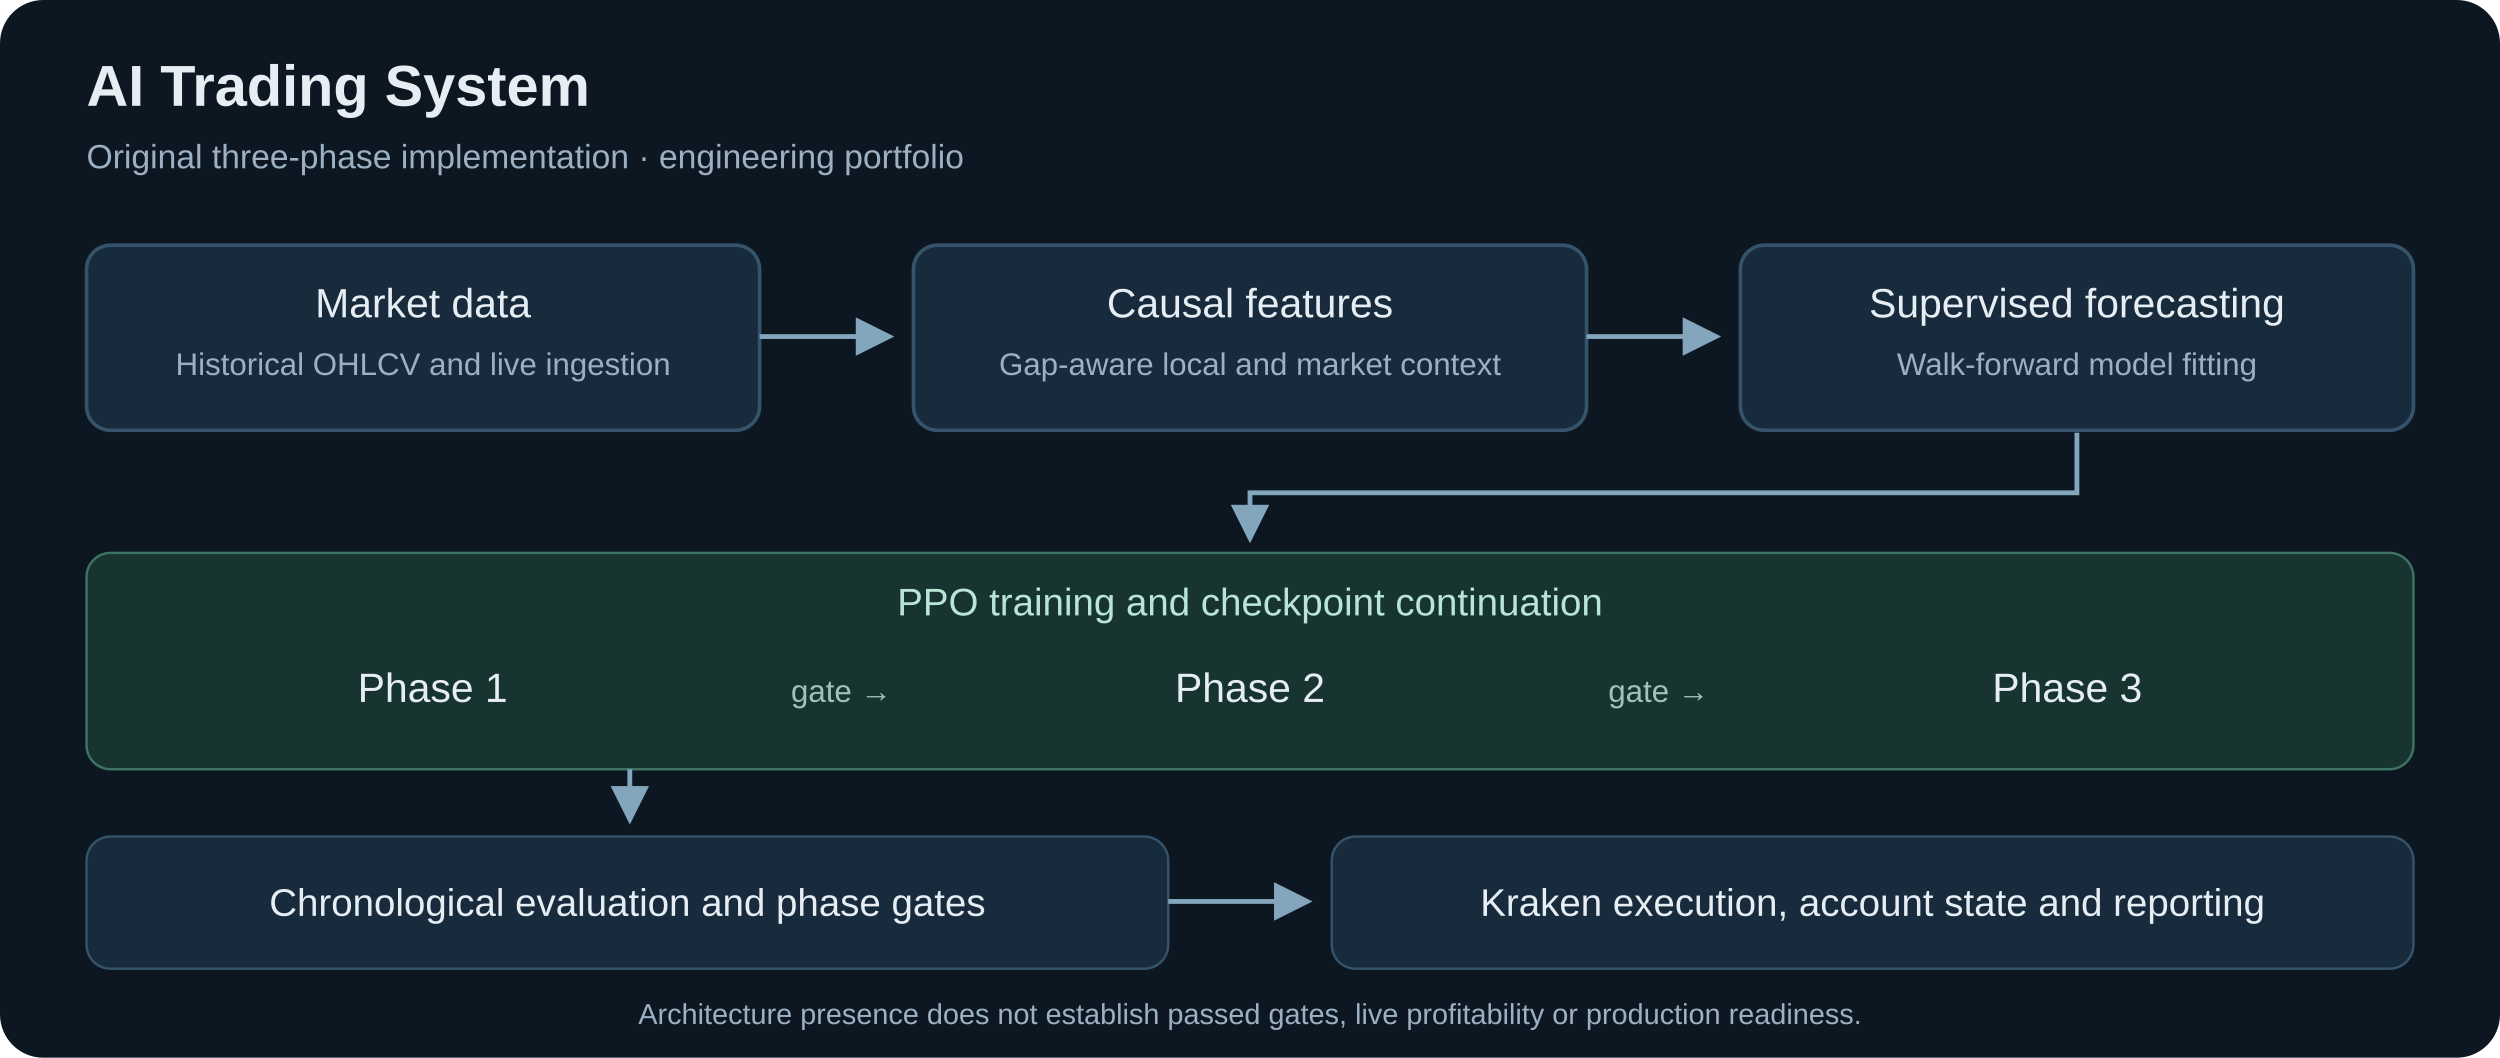
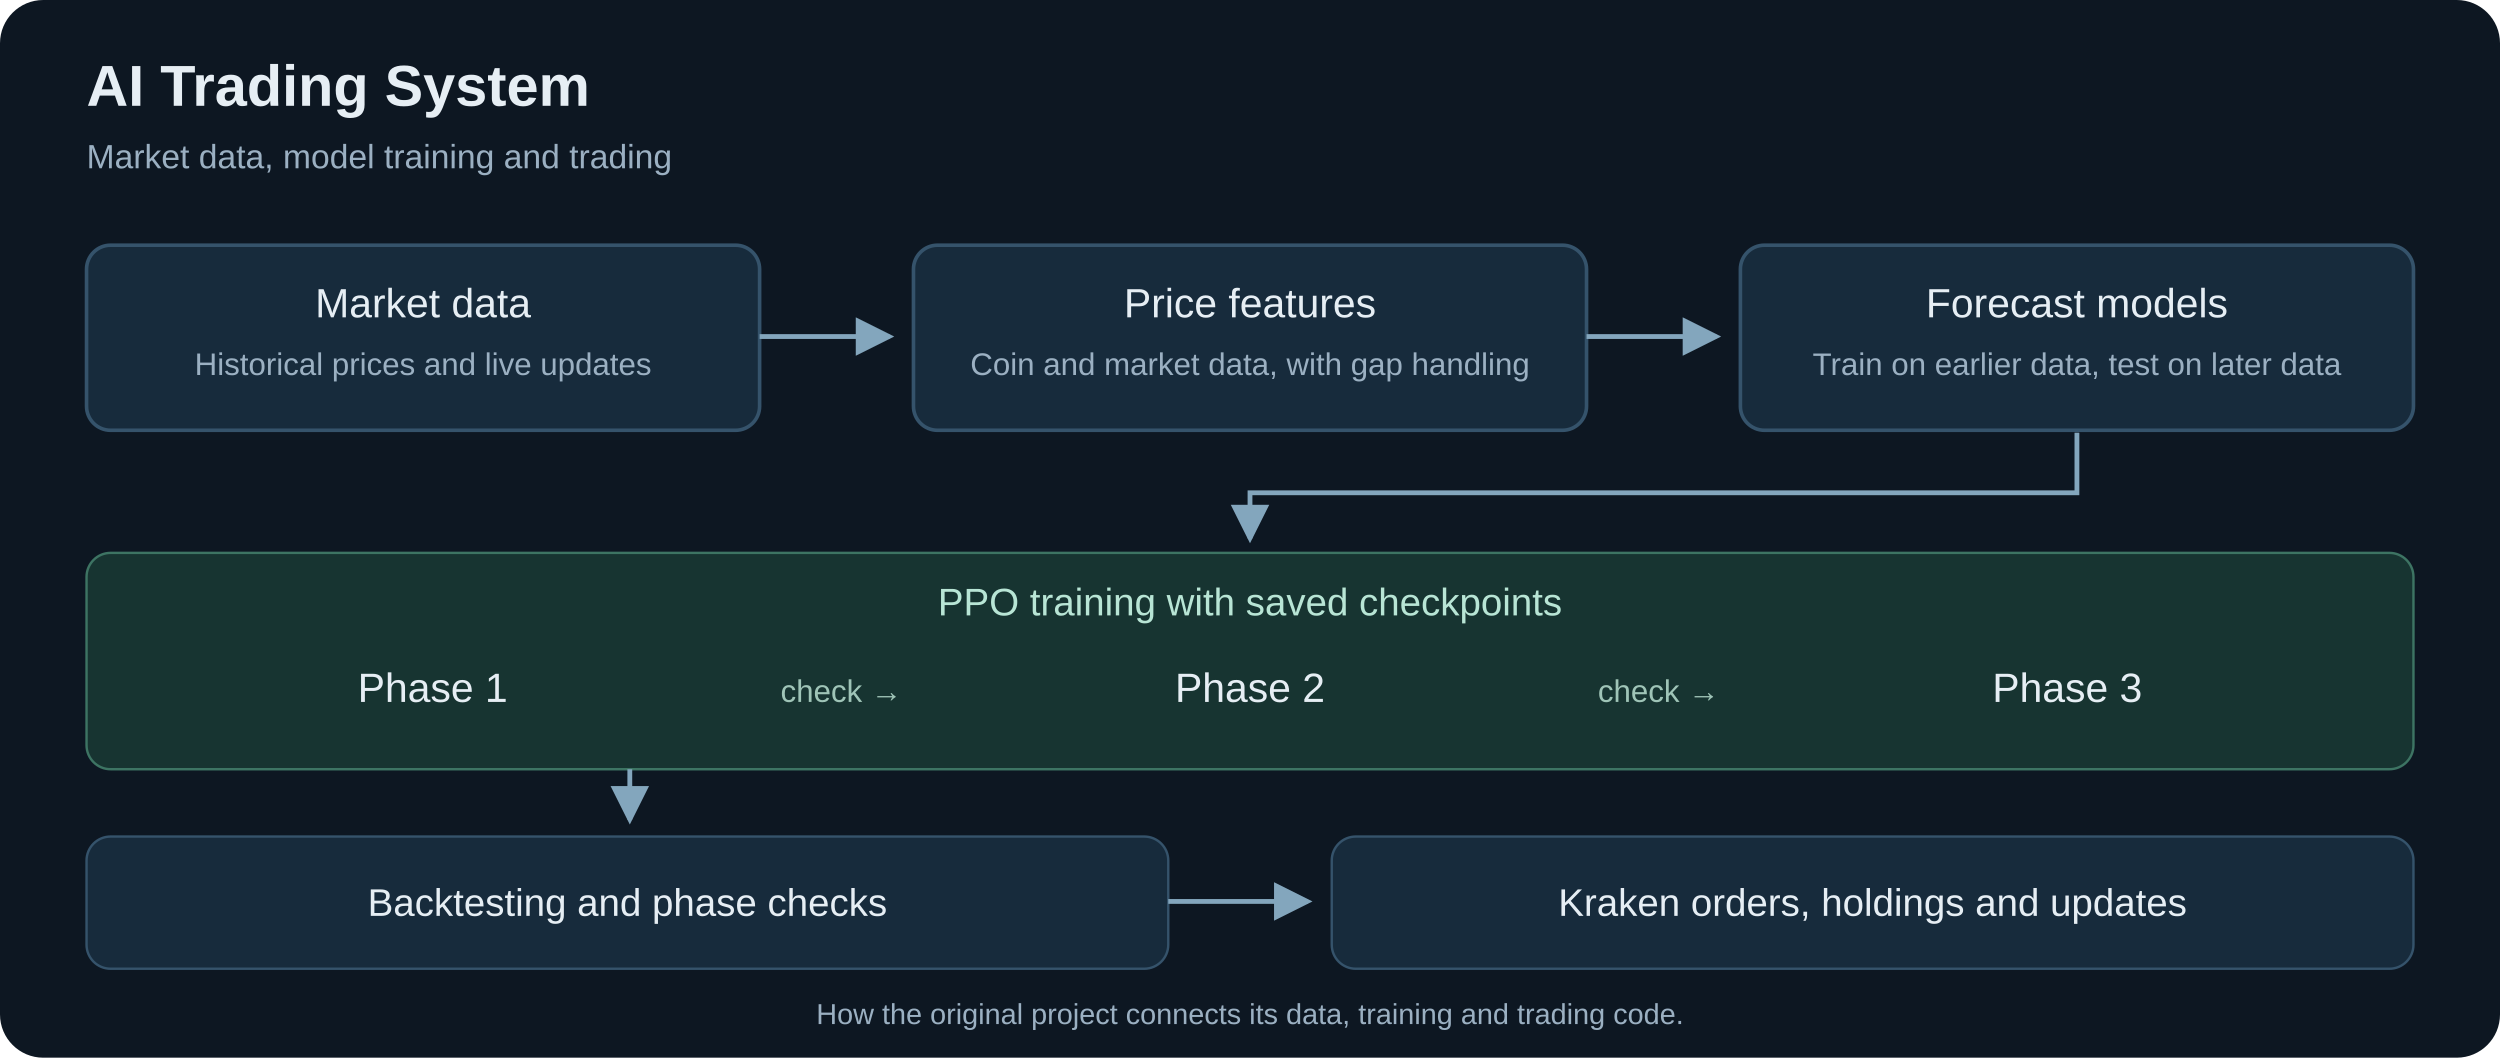
<svg xmlns="http://www.w3.org/2000/svg" width="1040" height="440" viewBox="0 0 1040 440" role="img" aria-labelledby="title desc">
  <defs>
    <marker id="arrow" markerWidth="8" markerHeight="8" refX="7" refY="4" orient="auto">
      <path d="M0 0 L8 4 L0 8" fill="#83a6bd" />
    </marker>
  </defs>
  <rect width="1040" height="440" rx="18" fill="#0d1722" />
  <g font-family="Arial, sans-serif" fill="#e6eef4">
    <text x="36" y="44" font-size="24" font-weight="bold">AI Trading System</text>
-     <text x="36" y="70" font-size="14" fill="#9bb0c2">Original three-phase implementation · engineering portfolio</text>
+     <text x="36" y="70" font-size="14" fill="#9bb0c2">Market data, model training and trading</text>
  </g>
  <g fill="#172b3c" stroke="#35536b" stroke-width="1.5">
    <rect x="36" y="102" width="280" height="77" rx="10" />
    <rect x="380" y="102" width="280" height="77" rx="10" />
    <rect x="724" y="102" width="280" height="77" rx="10" />
  </g>
  <g font-family="Arial, sans-serif" fill="#e6eef4" text-anchor="middle">
    <text x="176" y="132" font-size="17">Market data</text>
-     <text x="176" y="156" font-size="13" fill="#9bb0c2">Historical OHLCV and live ingestion</text>
-     <text x="520" y="132" font-size="17">Causal features</text>
-     <text x="520" y="156" font-size="13" fill="#9bb0c2">Gap-aware local and market context</text>
-     <text x="864" y="132" font-size="17">Supervised forecasting</text>
-     <text x="864" y="156" font-size="13" fill="#9bb0c2">Walk-forward model fitting</text>
+     <text x="176" y="156" font-size="13" fill="#9bb0c2">Historical prices and live updates</text>
+     <text x="520" y="132" font-size="17">Price features</text>
+     <text x="520" y="156" font-size="13" fill="#9bb0c2">Coin and market data, with gap handling</text>
+     <text x="864" y="132" font-size="17">Forecast models</text>
+     <text x="864" y="156" font-size="13" fill="#9bb0c2">Train on earlier data, test on later data</text>
  </g>
  <g stroke="#83a6bd" stroke-width="2" fill="none" marker-end="url(#arrow)">
    <path d="M316 140 H370" />
    <path d="M660 140 H714" />
    <path d="M864 180 V205 H520 V224" />
  </g>
  <rect x="36" y="230" width="968" height="90" rx="10" fill="#173431" stroke="#3d7463" />
  <g font-family="Arial, sans-serif" text-anchor="middle">
-     <text x="520" y="256" font-size="16" fill="#b8e5d5">PPO training and checkpoint continuation</text>
+     <text x="520" y="256" font-size="16" fill="#b8e5d5">PPO training with saved checkpoints</text>
    <text x="180" y="292" font-size="17" fill="#e6eef4">Phase 1</text>
-     <text x="350" y="292" font-size="13" fill="#9fc4b7">gate →</text>
+     <text x="350" y="292" font-size="13" fill="#9fc4b7">check →</text>
    <text x="520" y="292" font-size="17" fill="#e6eef4">Phase 2</text>
-     <text x="690" y="292" font-size="13" fill="#9fc4b7">gate →</text>
+     <text x="690" y="292" font-size="13" fill="#9fc4b7">check →</text>
    <text x="860" y="292" font-size="17" fill="#e6eef4">Phase 3</text>
  </g>
  <g fill="#172b3c" stroke="#35536b">
    <rect x="36" y="348" width="450" height="55" rx="10" />
    <rect x="554" y="348" width="450" height="55" rx="10" />
  </g>
  <g stroke="#83a6bd" stroke-width="2" fill="none" marker-end="url(#arrow)">
    <path d="M262 320 V341" />
    <path d="M486 375 H544" />
  </g>
  <g font-family="Arial, sans-serif" text-anchor="middle" fill="#e6eef4">
-     <text x="261" y="381" font-size="16">Chronological evaluation and phase gates</text>
-     <text x="779" y="381" font-size="16">Kraken execution, account state and reporting</text>
-     <text x="520" y="426" font-size="12" fill="#9bb0c2">Architecture presence does not establish passed gates, live profitability or production readiness.</text>
+     <text x="261" y="381" font-size="16">Backtesting and phase checks</text>
+     <text x="779" y="381" font-size="16">Kraken orders, holdings and updates</text>
+     <text x="520" y="426" font-size="12" fill="#9bb0c2">How the original project connects its data, training and trading code.</text>
  </g>
</svg>
